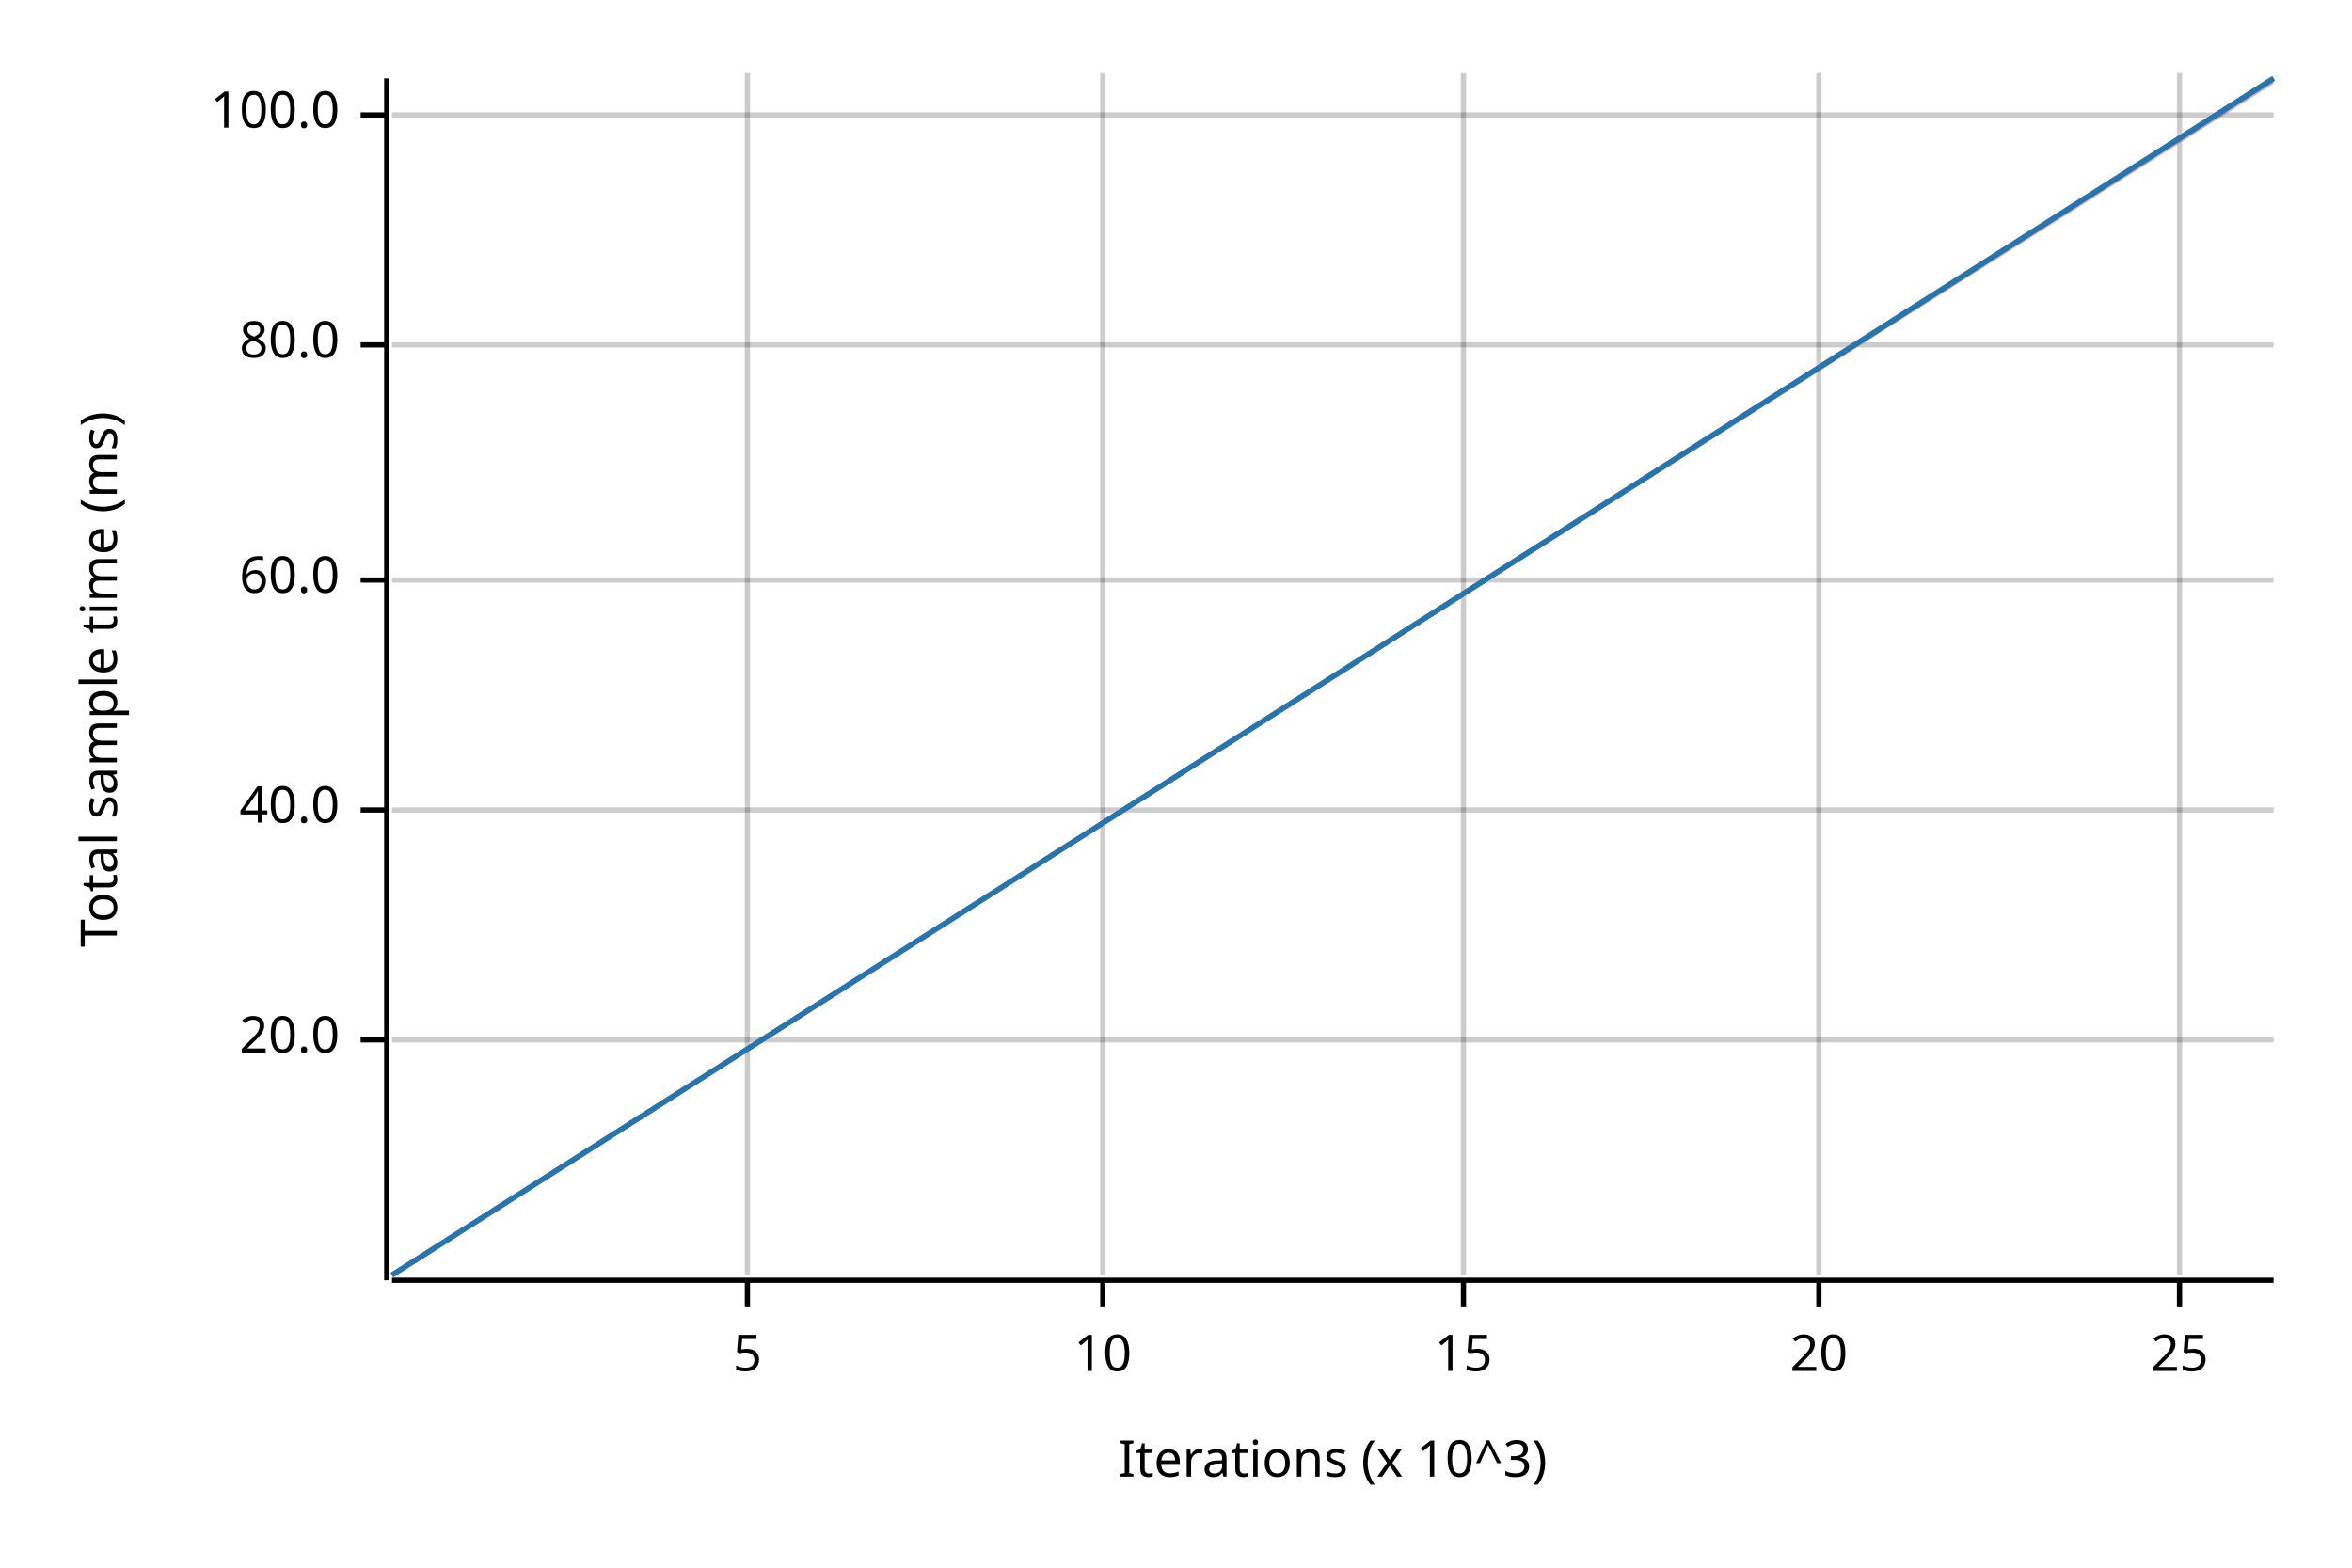
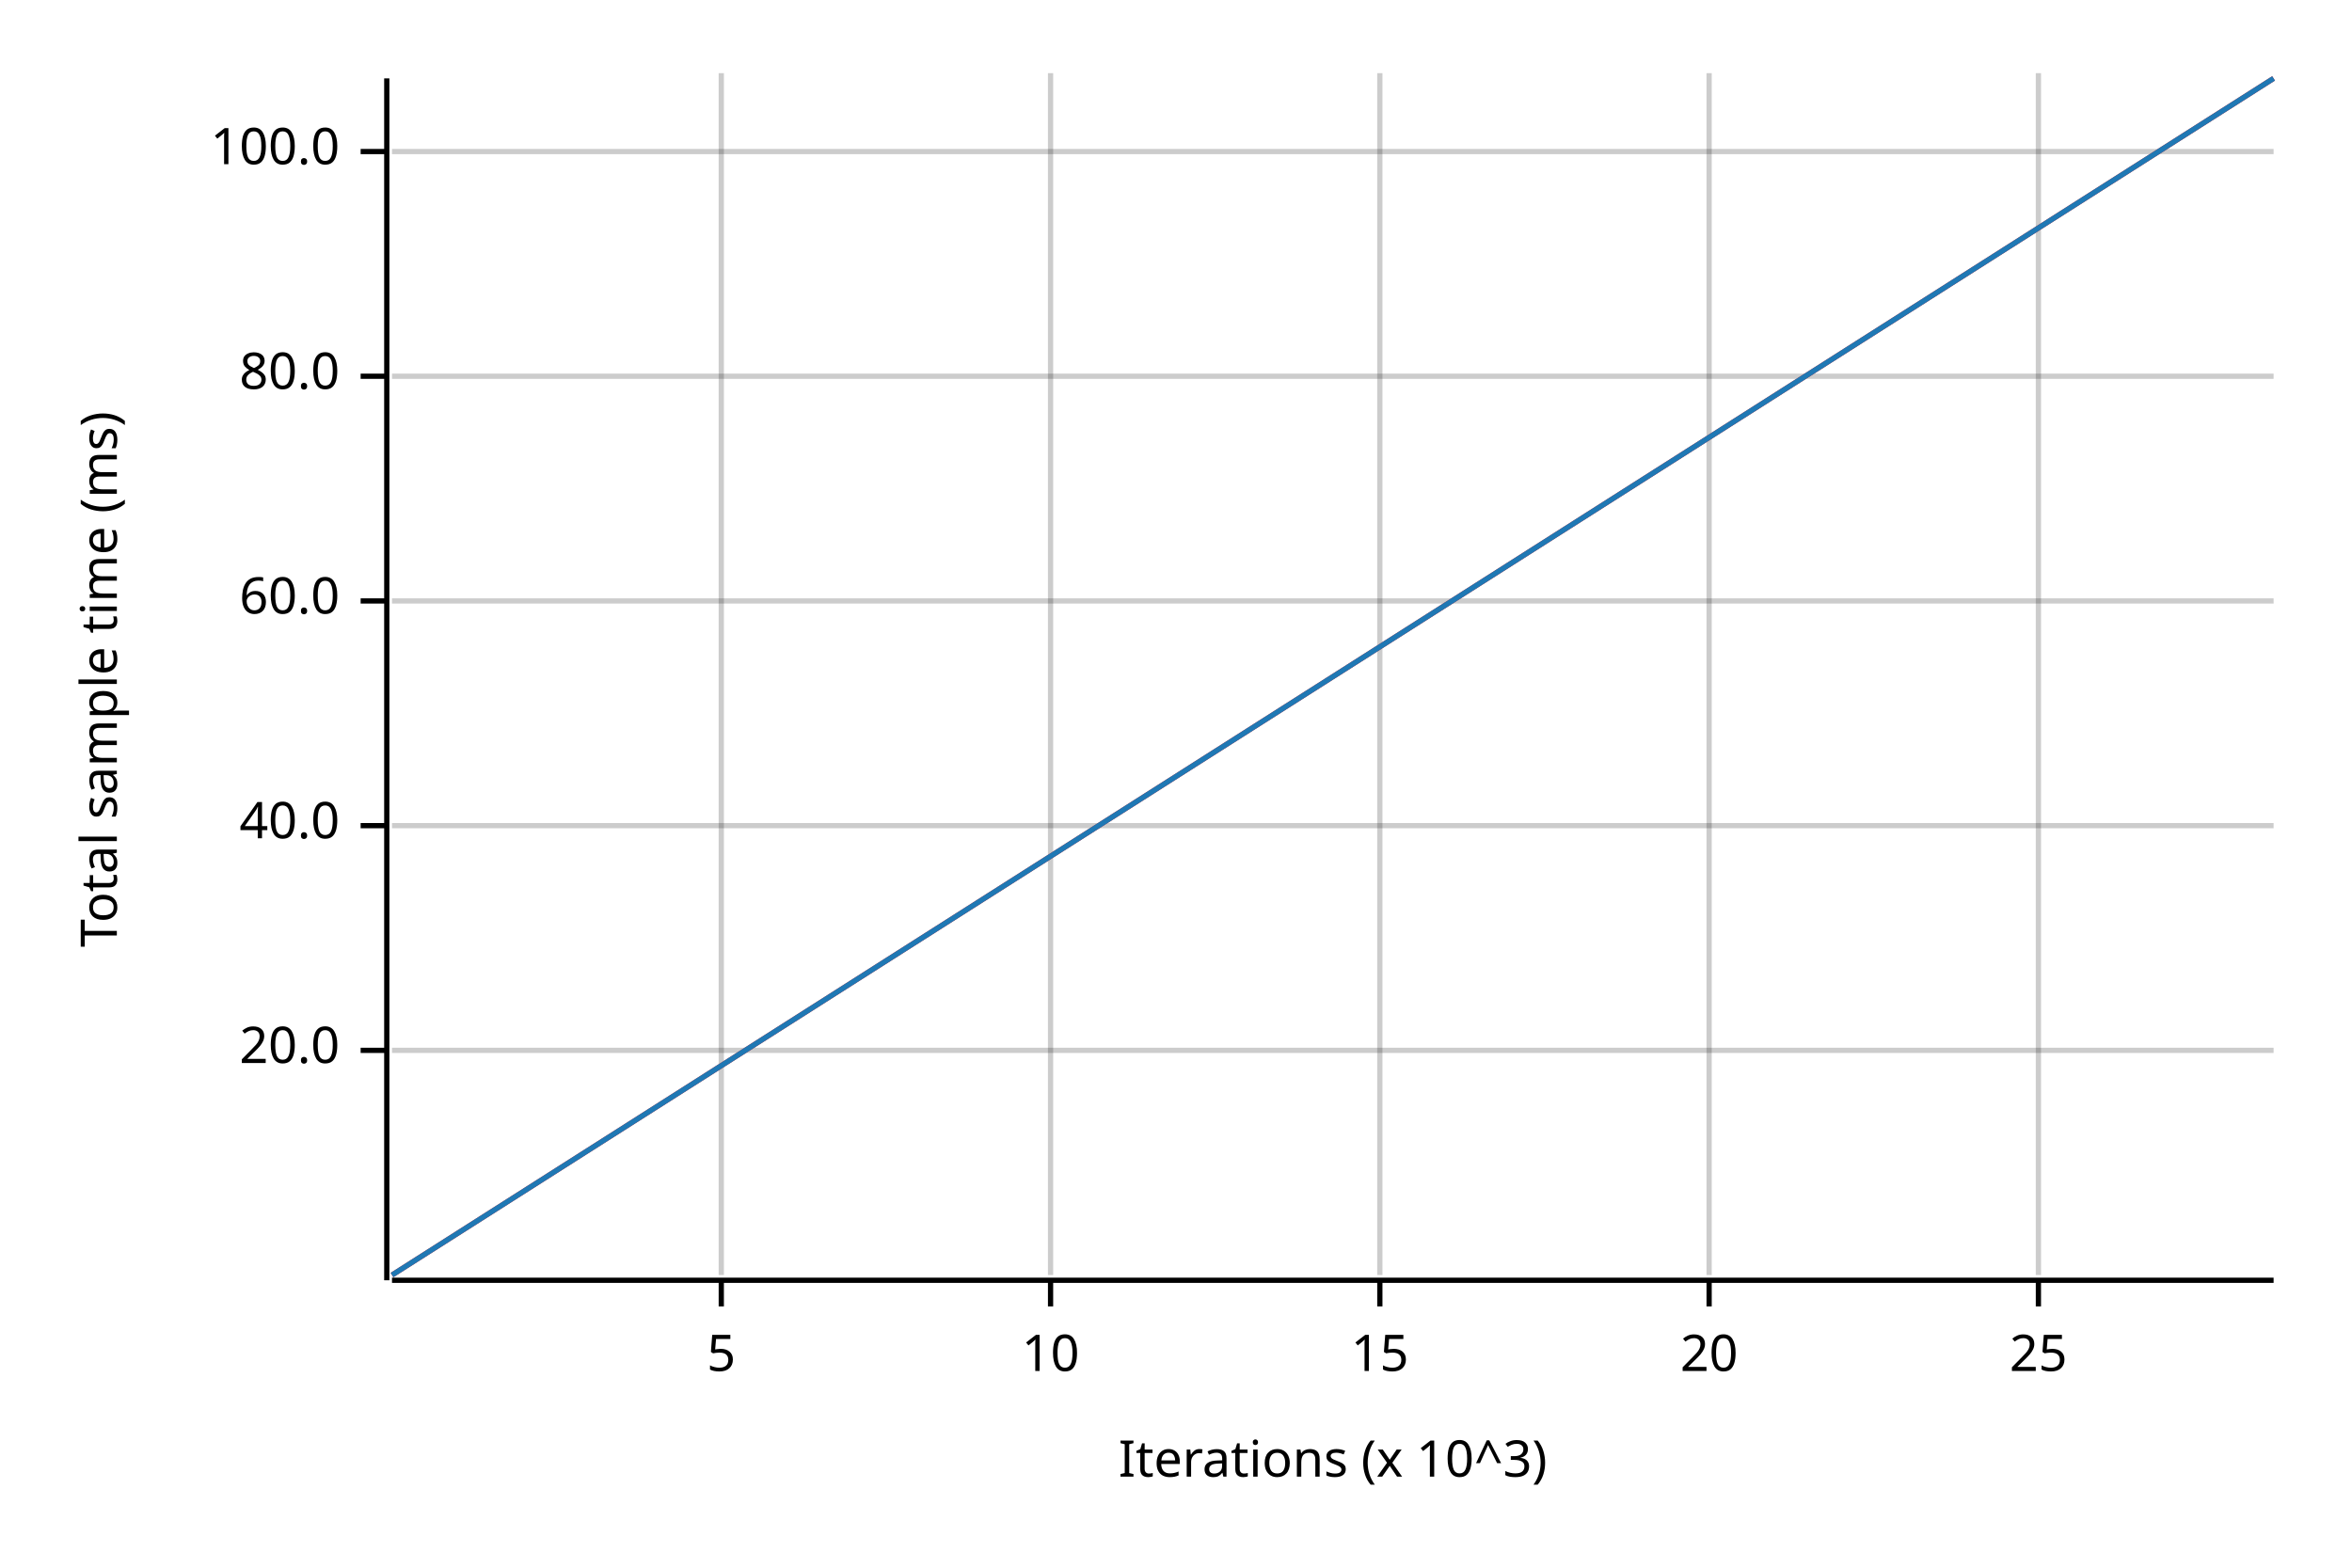
<svg xmlns="http://www.w3.org/2000/svg" width="450" height="300">
  <text x="15" y="130" dy="0.76em" text-anchor="middle" font-family="sans-serif" font-size="9.677" opacity="1" fill="#000000" transform="rotate(270, 15, 130)">
Total sample time (ms)
</text>
  <text x="255" y="285" dy="-0.5ex" text-anchor="middle" font-family="sans-serif" font-size="9.677" opacity="1" fill="#000000">
Iterations (x 10^3)
</text>
-   <line opacity="0.2" stroke="#000000" stroke-width="1" x1="143" y1="244" x2="143" y2="14" />
-   <line opacity="0.2" stroke="#000000" stroke-width="1" x1="211" y1="244" x2="211" y2="14" />
-   <line opacity="0.2" stroke="#000000" stroke-width="1" x1="280" y1="244" x2="280" y2="14" />
-   <line opacity="0.2" stroke="#000000" stroke-width="1" x1="348" y1="244" x2="348" y2="14" />
-   <line opacity="0.2" stroke="#000000" stroke-width="1" x1="417" y1="244" x2="417" y2="14" />
-   <line opacity="0.2" stroke="#000000" stroke-width="1" x1="75" y1="199" x2="435" y2="199" />
-   <line opacity="0.2" stroke="#000000" stroke-width="1" x1="75" y1="155" x2="435" y2="155" />
-   <line opacity="0.2" stroke="#000000" stroke-width="1" x1="75" y1="111" x2="435" y2="111" />
-   <line opacity="0.2" stroke="#000000" stroke-width="1" x1="75" y1="66" x2="435" y2="66" />
-   <line opacity="0.2" stroke="#000000" stroke-width="1" x1="75" y1="22" x2="435" y2="22" />
+   <line opacity="0.2" stroke="#000000" stroke-width="1" x1="138" y1="244" x2="138" y2="14" />
+   <line opacity="0.2" stroke="#000000" stroke-width="1" x1="201" y1="244" x2="201" y2="14" />
+   <line opacity="0.2" stroke="#000000" stroke-width="1" x1="264" y1="244" x2="264" y2="14" />
+   <line opacity="0.2" stroke="#000000" stroke-width="1" x1="327" y1="244" x2="327" y2="14" />
+   <line opacity="0.2" stroke="#000000" stroke-width="1" x1="390" y1="244" x2="390" y2="14" />
+   <line opacity="0.2" stroke="#000000" stroke-width="1" x1="75" y1="201" x2="435" y2="201" />
+   <line opacity="0.2" stroke="#000000" stroke-width="1" x1="75" y1="158" x2="435" y2="158" />
+   <line opacity="0.2" stroke="#000000" stroke-width="1" x1="75" y1="115" x2="435" y2="115" />
+   <line opacity="0.2" stroke="#000000" stroke-width="1" x1="75" y1="72" x2="435" y2="72" />
+   <line opacity="0.2" stroke="#000000" stroke-width="1" x1="75" y1="29" x2="435" y2="29" />
  <polyline fill="none" opacity="1" stroke="#000000" stroke-width="1" points="74,15 74,245 " />
-   <text x="65" y="199" dy="0.5ex" text-anchor="end" font-family="sans-serif" font-size="9.677" opacity="1" fill="#000000">
+   <text x="65" y="201" dy="0.5ex" text-anchor="end" font-family="sans-serif" font-size="9.677" opacity="1" fill="#000000">
20.0
</text>
-   <polyline fill="none" opacity="1" stroke="#000000" stroke-width="1" points="69,199 74,199 " />
-   <text x="65" y="155" dy="0.5ex" text-anchor="end" font-family="sans-serif" font-size="9.677" opacity="1" fill="#000000">
+   <polyline fill="none" opacity="1" stroke="#000000" stroke-width="1" points="69,201 74,201 " />
+   <text x="65" y="158" dy="0.5ex" text-anchor="end" font-family="sans-serif" font-size="9.677" opacity="1" fill="#000000">
40.0
</text>
-   <polyline fill="none" opacity="1" stroke="#000000" stroke-width="1" points="69,155 74,155 " />
-   <text x="65" y="111" dy="0.5ex" text-anchor="end" font-family="sans-serif" font-size="9.677" opacity="1" fill="#000000">
+   <polyline fill="none" opacity="1" stroke="#000000" stroke-width="1" points="69,158 74,158 " />
+   <text x="65" y="115" dy="0.5ex" text-anchor="end" font-family="sans-serif" font-size="9.677" opacity="1" fill="#000000">
60.0
</text>
-   <polyline fill="none" opacity="1" stroke="#000000" stroke-width="1" points="69,111 74,111 " />
-   <text x="65" y="66" dy="0.5ex" text-anchor="end" font-family="sans-serif" font-size="9.677" opacity="1" fill="#000000">
+   <polyline fill="none" opacity="1" stroke="#000000" stroke-width="1" points="69,115 74,115 " />
+   <text x="65" y="72" dy="0.5ex" text-anchor="end" font-family="sans-serif" font-size="9.677" opacity="1" fill="#000000">
80.0
</text>
-   <polyline fill="none" opacity="1" stroke="#000000" stroke-width="1" points="69,66 74,66 " />
-   <text x="65" y="22" dy="0.5ex" text-anchor="end" font-family="sans-serif" font-size="9.677" opacity="1" fill="#000000">
+   <polyline fill="none" opacity="1" stroke="#000000" stroke-width="1" points="69,72 74,72 " />
+   <text x="65" y="29" dy="0.5ex" text-anchor="end" font-family="sans-serif" font-size="9.677" opacity="1" fill="#000000">
100.0
</text>
-   <polyline fill="none" opacity="1" stroke="#000000" stroke-width="1" points="69,22 74,22 " />
+   <polyline fill="none" opacity="1" stroke="#000000" stroke-width="1" points="69,29 74,29 " />
  <polyline fill="none" opacity="1" stroke="#000000" stroke-width="1" points="75,245 435,245 " />
-   <text x="143" y="255" dy="0.76em" text-anchor="middle" font-family="sans-serif" font-size="9.677" opacity="1" fill="#000000">
+   <text x="138" y="255" dy="0.76em" text-anchor="middle" font-family="sans-serif" font-size="9.677" opacity="1" fill="#000000">
5
</text>
-   <polyline fill="none" opacity="1" stroke="#000000" stroke-width="1" points="143,245 143,250 " />
-   <text x="211" y="255" dy="0.76em" text-anchor="middle" font-family="sans-serif" font-size="9.677" opacity="1" fill="#000000">
+   <polyline fill="none" opacity="1" stroke="#000000" stroke-width="1" points="138,245 138,250 " />
+   <text x="201" y="255" dy="0.76em" text-anchor="middle" font-family="sans-serif" font-size="9.677" opacity="1" fill="#000000">
10
</text>
-   <polyline fill="none" opacity="1" stroke="#000000" stroke-width="1" points="211,245 211,250 " />
-   <text x="280" y="255" dy="0.76em" text-anchor="middle" font-family="sans-serif" font-size="9.677" opacity="1" fill="#000000">
+   <polyline fill="none" opacity="1" stroke="#000000" stroke-width="1" points="201,245 201,250 " />
+   <text x="264" y="255" dy="0.76em" text-anchor="middle" font-family="sans-serif" font-size="9.677" opacity="1" fill="#000000">
15
</text>
-   <polyline fill="none" opacity="1" stroke="#000000" stroke-width="1" points="280,245 280,250 " />
-   <text x="348" y="255" dy="0.76em" text-anchor="middle" font-family="sans-serif" font-size="9.677" opacity="1" fill="#000000">
+   <polyline fill="none" opacity="1" stroke="#000000" stroke-width="1" points="264,245 264,250 " />
+   <text x="327" y="255" dy="0.76em" text-anchor="middle" font-family="sans-serif" font-size="9.677" opacity="1" fill="#000000">
20
</text>
-   <polyline fill="none" opacity="1" stroke="#000000" stroke-width="1" points="348,245 348,250 " />
-   <text x="417" y="255" dy="0.76em" text-anchor="middle" font-family="sans-serif" font-size="9.677" opacity="1" fill="#000000">
+   <polyline fill="none" opacity="1" stroke="#000000" stroke-width="1" points="327,245 327,250 " />
+   <text x="390" y="255" dy="0.76em" text-anchor="middle" font-family="sans-serif" font-size="9.677" opacity="1" fill="#000000">
25
</text>
-   <polyline fill="none" opacity="1" stroke="#000000" stroke-width="1" points="417,245 417,250 " />
+   <polyline fill="none" opacity="1" stroke="#000000" stroke-width="1" points="390,245 390,250 " />
  <polyline fill="none" opacity="1" stroke="#E31A1C" stroke-width="1" points="75,244 435,15 " />
-   <polygon opacity="0.25" fill="#E31A1C" points="75,244 435,16 435,15 " />
+   <polygon opacity="0.25" fill="#E31A1C" points="75,244 435,15 435,15 " />
  <polyline fill="none" opacity="1" stroke="#1F78B4" stroke-width="1" points="75,244 435,15 " />
-   <polygon opacity="0.25" fill="#1F78B4" points="75,244 435,16 435,15 " />
+   <polygon opacity="0.25" fill="#1F78B4" points="75,244 435,15 435,15 " />
</svg>
